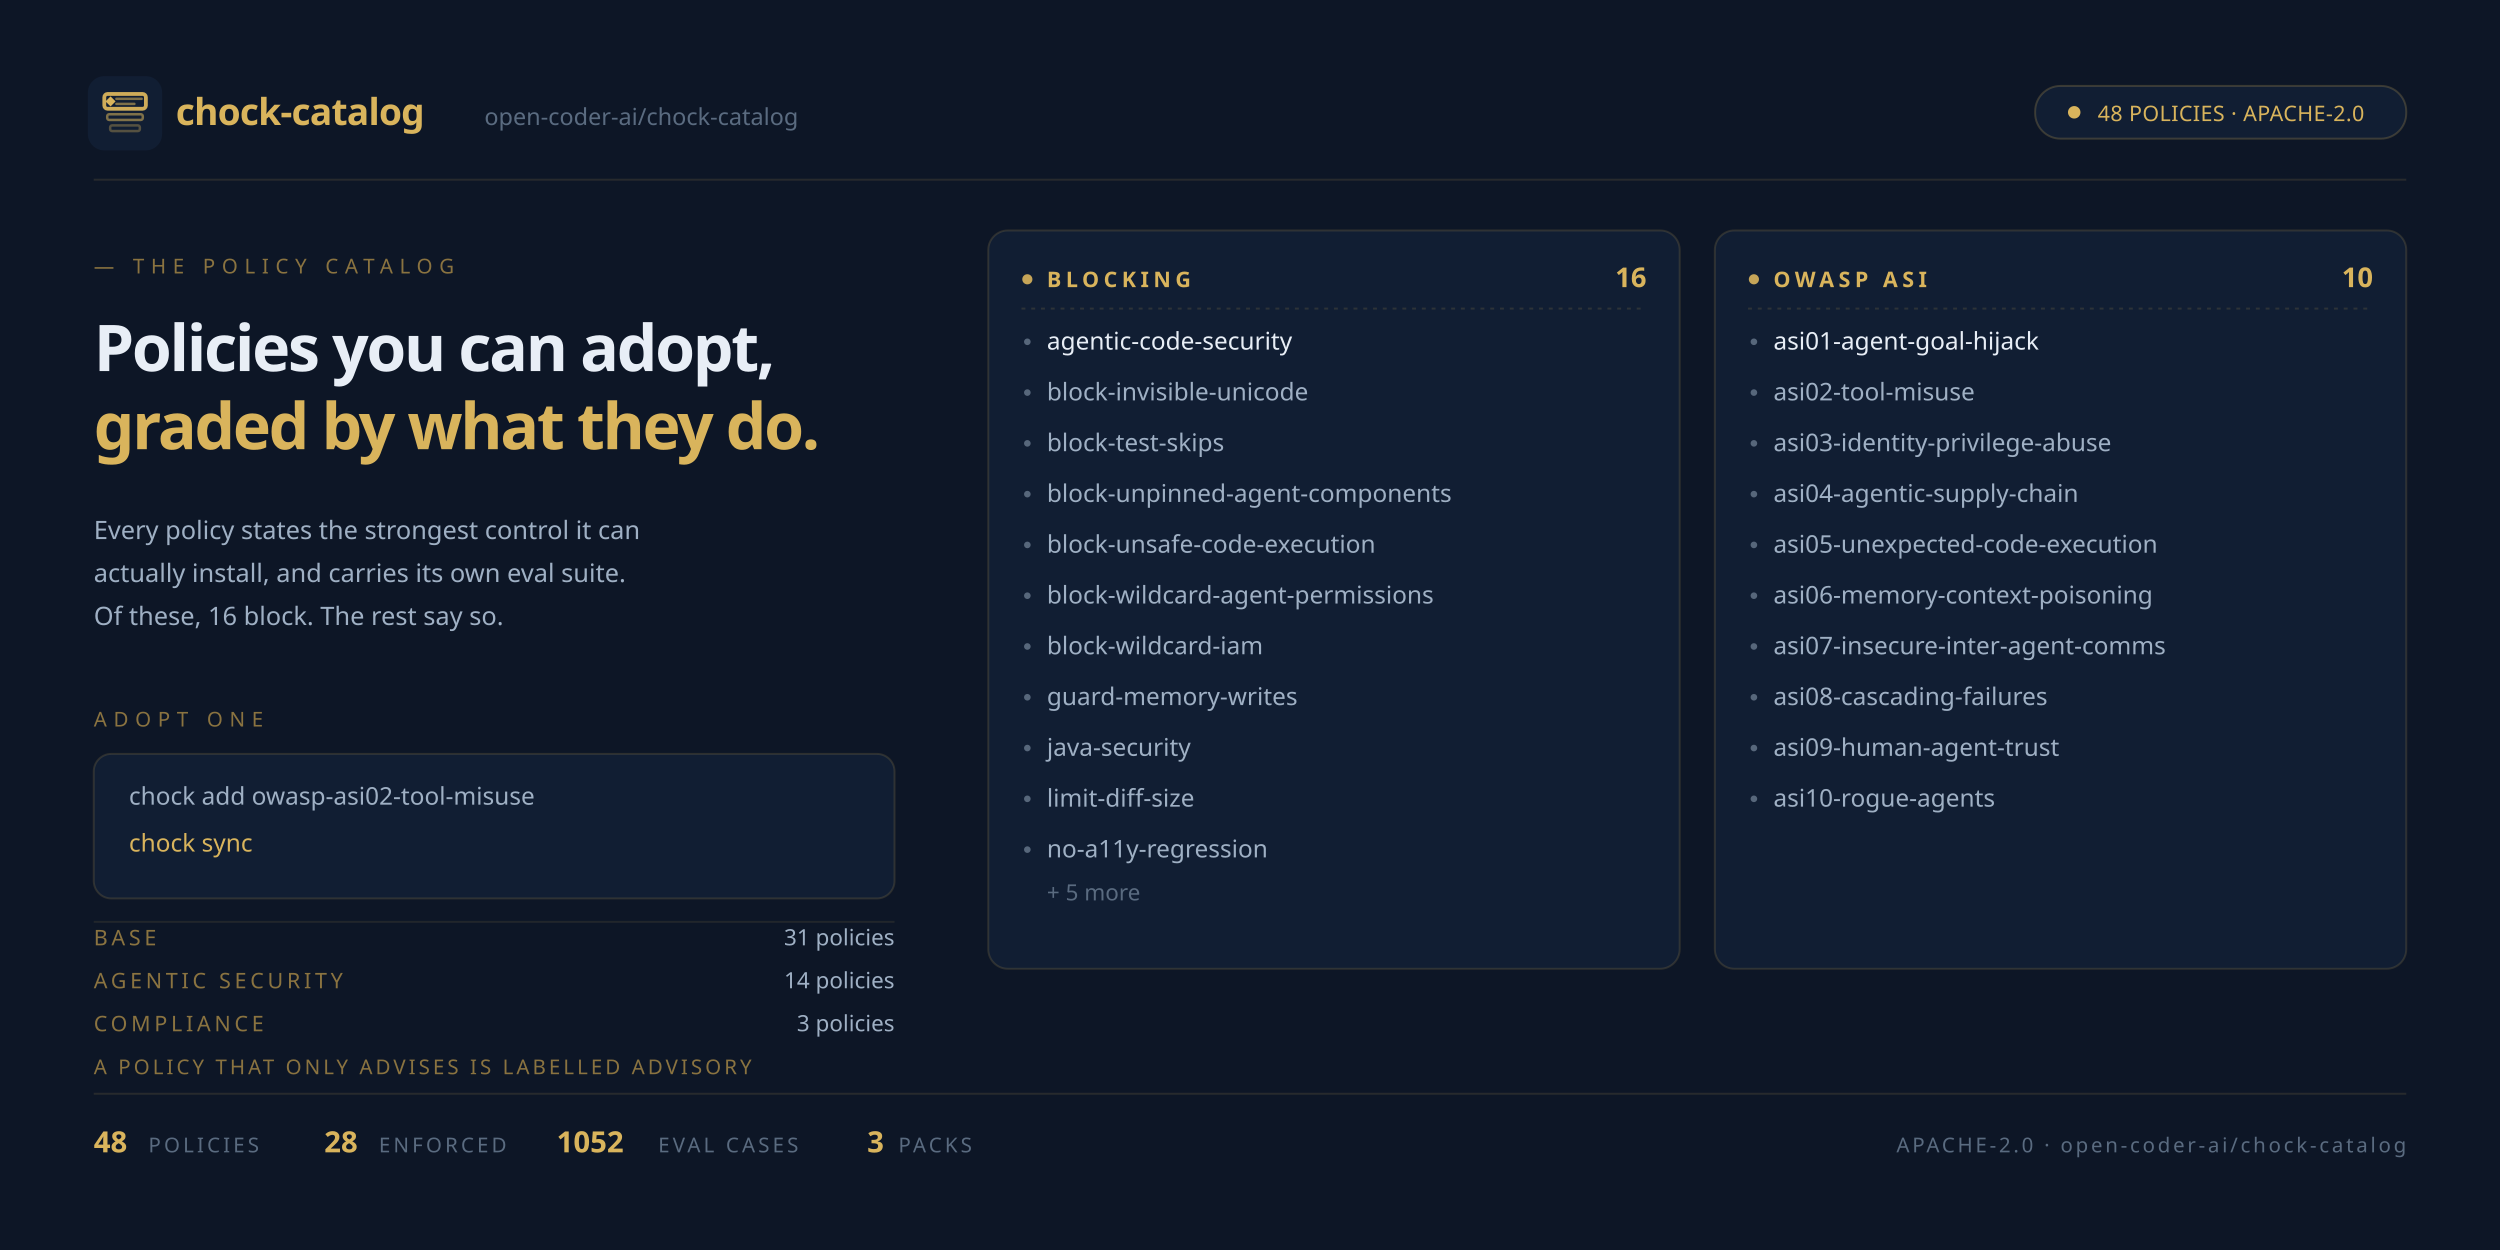
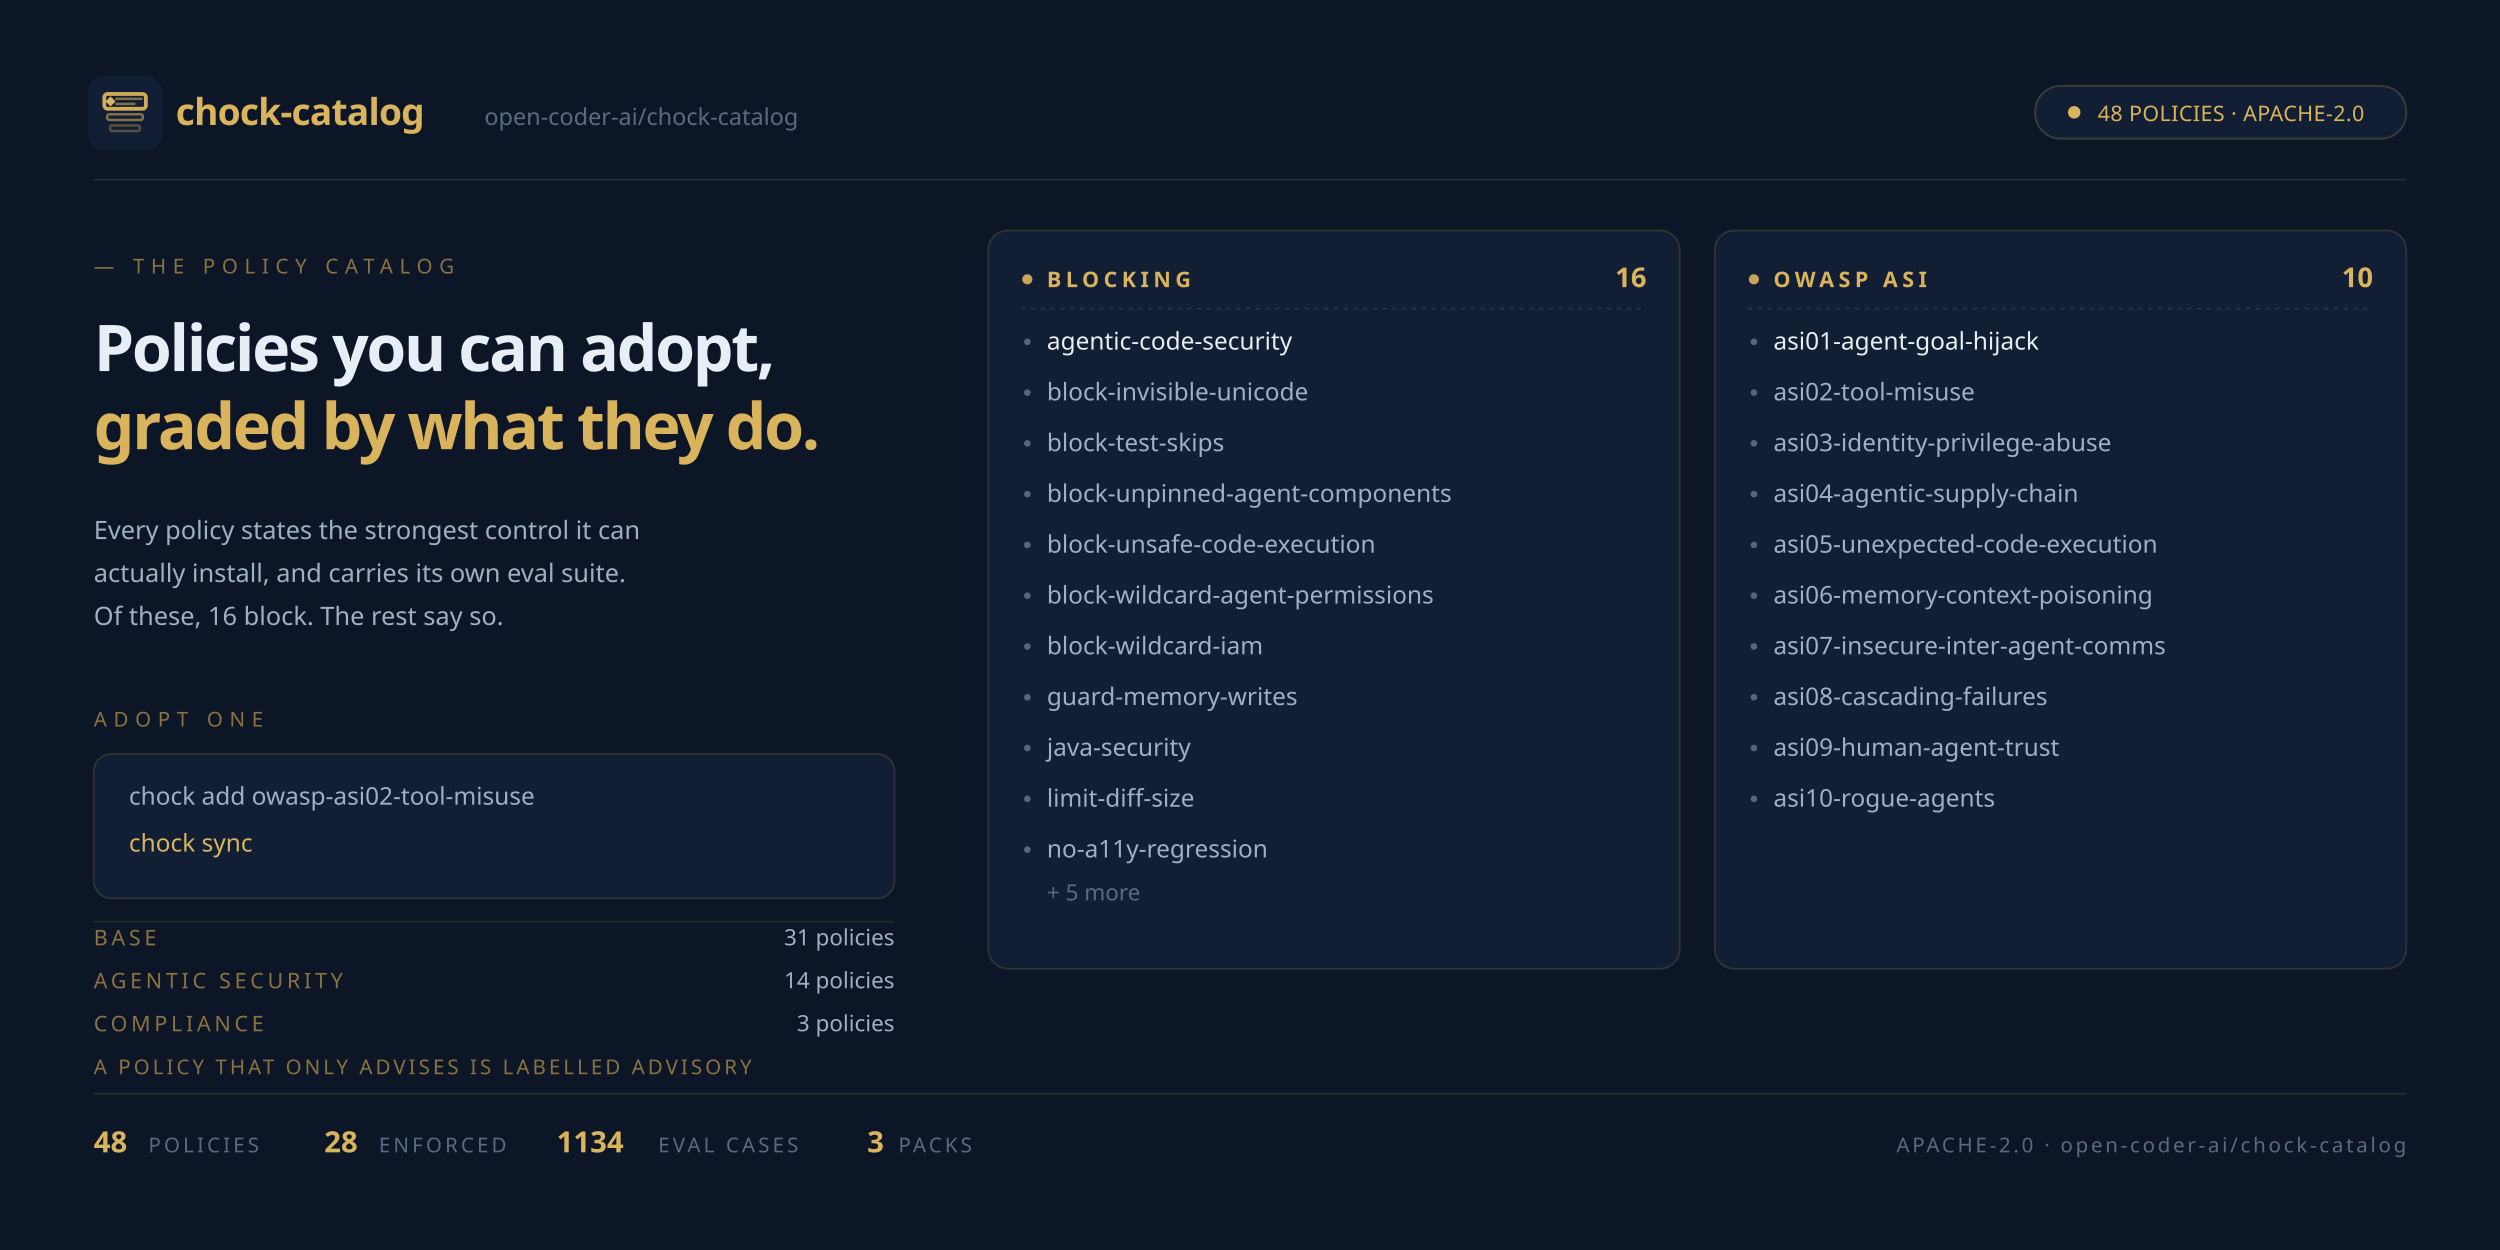
- <svg xmlns="http://www.w3.org/2000/svg" width="1280" height="640" viewBox="0 0 1280 640" role="img" aria-label="chock-catalog — the policy catalog for chock: policies you can adopt, graded by what they actually enforce. 48 policies across 3 packs (agentic-security 14, base 31, compliance 3); 28 enforced (19 at commit, 9 at pre-tool-use) and 20 advisory; 1052 eval cases. The 16 blocking policies: agentic-code-security, block-invisible-unicode, block-test-skips, block-unpinned-agent-components, block-unsafe-code-execution, block-wildcard-agent-permissions, block-wildcard-iam, guard-memory-writes, java-security, limit-diff-size, no-a11y-regression, pin-github-actions, protect-main-branch, protect-test-integrity, scan-secrets, verify-dependency-exists. Full OWASP Agentic Security Initiative top ten coverage, ASI01 through ASI10. Apache-2.0.">
+ <svg xmlns="http://www.w3.org/2000/svg" width="1280" height="640" viewBox="0 0 1280 640" role="img" aria-label="chock-catalog — the policy catalog for chock: policies you can adopt, graded by what they actually enforce. 48 policies across 3 packs (agentic-security 14, base 31, compliance 3); 28 enforced (19 at commit, 9 at pre-tool-use) and 20 advisory; 1134 eval cases. The 16 blocking policies: agentic-code-security, block-invisible-unicode, block-test-skips, block-unpinned-agent-components, block-unsafe-code-execution, block-wildcard-agent-permissions, block-wildcard-iam, guard-memory-writes, java-security, limit-diff-size, no-a11y-regression, pin-github-actions, protect-main-branch, protect-test-integrity, scan-secrets, verify-dependency-exists. Full OWASP Agentic Security Initiative top ten coverage, ASI01 through ASI10. Apache-2.0.">
  <rect width="1280" height="640" fill="#0D1626" />
  <rect x="45.0" y="39.0" width="38" height="38" rx="8.4" fill="#111E33" />
  <rect x="56.4" y="64.2" width="15.2" height="2.9" rx="1.0" fill="none" stroke="#D9B45C" stroke-width="1.29" stroke-opacity="0.34" />
  <rect x="54.9" y="58.5" width="18.2" height="2.9" rx="1.0" fill="none" stroke="#D9B45C" stroke-width="1.29" stroke-opacity="0.55" />
  <rect x="53.4" y="48.1" width="21.3" height="7.6" rx="1.7" fill="none" stroke="#D9B45C" stroke-width="1.94" stroke-opacity="0.95" />
  <rect x="54.77" y="50.10" width="3.65" height="3.65" transform="rotate(45 56.59 51.92)" fill="#D9B45C" />
  <line x1="59.6" y1="50.6" x2="72.5" y2="50.6" stroke="#D9B45C" stroke-width="1.29" stroke-opacity="0.55" stroke-linecap="round" />
  <line x1="59.6" y1="53.2" x2="68.8" y2="53.2" stroke="#D9B45C" stroke-width="1.29" stroke-opacity="0.55" stroke-linecap="round" />
  <text x="90" y="64" font-family="Geist Mono" font-size="19" font-weight="700" letter-spacing="-0.4" fill="#D9B45C">chock-catalog</text>
  <text x="248" y="64" font-family="Geist Mono" font-size="12" fill="#5A6B80">open-coder-ai/chock-catalog</text>
  <rect x="1042" y="44" width="190" height="27" rx="13" fill="#111E33" stroke="#D9B45C" stroke-opacity="0.22" />
  <circle cx="1062" cy="57.5" r="3.2" fill="#D9B45C" />
  <text x="1074" y="62" font-family="Geist Mono" font-size="11" letter-spacing="0.2" fill="#D9B45C">48 POLICIES · APACHE-2.0</text>
  <line x1="48" y1="92" x2="1232" y2="92" stroke="#D9B45C" stroke-opacity="0.13" stroke-width="1" />
  <text x="48" y="140" font-family="Geist Mono" font-size="10.5" letter-spacing="3.4" fill="#8A7340">— THE POLICY CATALOG</text>
  <text x="48" y="190" font-family="Geist Mono" font-size="33" font-weight="700" letter-spacing="-1.2" fill="#E8EEF6">Policies you can adopt,</text>
  <text x="48" y="230" font-family="Geist Mono" font-size="33" font-weight="700" letter-spacing="-1.2" fill="#D9B45C">graded by what they do.</text>
  <text x="48" y="276" font-family="Geist Mono" font-size="13" fill="#9FB0C4">Every policy states the strongest control it can</text>
  <text x="48" y="298" font-family="Geist Mono" font-size="13" fill="#9FB0C4">actually install, and carries its own eval suite.</text>
  <text x="48" y="320" font-family="Geist Mono" font-size="13" fill="#9FB0C4">Of these, 16 block. The rest say so.</text>
  <text x="48" y="372" font-family="Geist Mono" font-size="10.5" letter-spacing="3.4" fill="#8A7340">ADOPT ONE</text>
  <rect x="48" y="386" width="410" height="74" rx="9" fill="#111E33" stroke="#D9B45C" stroke-opacity="0.16" />
  <text x="66" y="412" font-family="Geist Mono" font-size="12.5" fill="#9FB0C4">chock add owasp-asi02-tool-misuse</text>
  <text x="66" y="436" font-family="Geist Mono" font-size="12.5" fill="#D9B45C">chock sync</text>
  <line x1="48" y1="472" x2="458" y2="472" stroke="#D9B45C" stroke-opacity="0.10" stroke-width="1" />
  <text x="48" y="484" font-family="Geist Mono" font-size="11" letter-spacing="1.9" fill="#8A7340">BASE</text>
  <text x="458" y="484" font-family="Geist Mono" font-size="11.5" text-anchor="end" fill="#9FB0C4">31 policies</text>
  <text x="48" y="506" font-family="Geist Mono" font-size="11" letter-spacing="1.9" fill="#8A7340">AGENTIC SECURITY</text>
  <text x="458" y="506" font-family="Geist Mono" font-size="11.5" text-anchor="end" fill="#9FB0C4">14 policies</text>
  <text x="48" y="528" font-family="Geist Mono" font-size="11" letter-spacing="1.9" fill="#8A7340">COMPLIANCE</text>
  <text x="458" y="528" font-family="Geist Mono" font-size="11.5" text-anchor="end" fill="#9FB0C4">3 policies</text>
  <text x="48" y="550" font-family="Geist Mono" font-size="10.5" letter-spacing="1.55" fill="#8A7340">A POLICY THAT ONLY ADVISES IS LABELLED ADVISORY</text>
  <rect x="506" y="118" width="354" height="378" rx="10" fill="#111E33" stroke="#D9B45C" stroke-opacity="0.16" stroke-width="1" />
  <circle cx="526" cy="143" r="2.6" fill="#D9B45C" fill-opacity="0.9" />
  <text x="536" y="147" font-family="Geist Mono" font-size="11" font-weight="700" letter-spacing="2.3" fill="#D9B45C">BLOCKING</text>
  <text x="843" y="147" font-family="Geist Mono" font-size="14" font-weight="700" text-anchor="end" fill="#D9B45C">16</text>
  <line x1="523" y1="158" x2="843" y2="158" stroke="#D9B45C" stroke-opacity="0.14" stroke-width="1" stroke-dasharray="2 3" />
  <circle cx="526" cy="175" r="1.7" fill="#9FB0C4" fill-opacity="0.5" />
  <text x="536" y="179" font-family="Geist Mono" font-size="12.5" fill="#E8EEF6">agentic-code-security</text>
  <circle cx="526" cy="201" r="1.7" fill="#9FB0C4" fill-opacity="0.5" />
  <text x="536" y="205" font-family="Geist Mono" font-size="12.5" fill="#9FB0C4">block-invisible-unicode</text>
  <circle cx="526" cy="227" r="1.7" fill="#9FB0C4" fill-opacity="0.5" />
  <text x="536" y="231" font-family="Geist Mono" font-size="12.5" fill="#9FB0C4">block-test-skips</text>
  <circle cx="526" cy="253" r="1.7" fill="#9FB0C4" fill-opacity="0.5" />
  <text x="536" y="257" font-family="Geist Mono" font-size="12.5" fill="#9FB0C4">block-unpinned-agent-components</text>
  <circle cx="526" cy="279" r="1.7" fill="#9FB0C4" fill-opacity="0.5" />
  <text x="536" y="283" font-family="Geist Mono" font-size="12.5" fill="#9FB0C4">block-unsafe-code-execution</text>
  <circle cx="526" cy="305" r="1.7" fill="#9FB0C4" fill-opacity="0.5" />
  <text x="536" y="309" font-family="Geist Mono" font-size="12.5" fill="#9FB0C4">block-wildcard-agent-permissions</text>
  <circle cx="526" cy="331" r="1.7" fill="#9FB0C4" fill-opacity="0.5" />
  <text x="536" y="335" font-family="Geist Mono" font-size="12.5" fill="#9FB0C4">block-wildcard-iam</text>
  <circle cx="526" cy="357" r="1.7" fill="#9FB0C4" fill-opacity="0.5" />
  <text x="536" y="361" font-family="Geist Mono" font-size="12.5" fill="#9FB0C4">guard-memory-writes</text>
  <circle cx="526" cy="383" r="1.7" fill="#9FB0C4" fill-opacity="0.5" />
  <text x="536" y="387" font-family="Geist Mono" font-size="12.5" fill="#9FB0C4">java-security</text>
  <circle cx="526" cy="409" r="1.7" fill="#9FB0C4" fill-opacity="0.5" />
  <text x="536" y="413" font-family="Geist Mono" font-size="12.5" fill="#9FB0C4">limit-diff-size</text>
  <circle cx="526" cy="435" r="1.7" fill="#9FB0C4" fill-opacity="0.5" />
  <text x="536" y="439" font-family="Geist Mono" font-size="12.5" fill="#9FB0C4">no-a11y-regression</text>
  <text x="536" y="461" font-family="Geist Mono" font-size="11.5" fill="#5A6B80">+ 5 more</text>
  <rect x="878" y="118" width="354" height="378" rx="10" fill="#111E33" stroke="#D9B45C" stroke-opacity="0.16" stroke-width="1" />
  <circle cx="898" cy="143" r="2.6" fill="#D9B45C" fill-opacity="0.9" />
  <text x="908" y="147" font-family="Geist Mono" font-size="11" font-weight="700" letter-spacing="2.3" fill="#D9B45C">OWASP ASI</text>
  <text x="1215" y="147" font-family="Geist Mono" font-size="14" font-weight="700" text-anchor="end" fill="#D9B45C">10</text>
  <line x1="895" y1="158" x2="1215" y2="158" stroke="#D9B45C" stroke-opacity="0.14" stroke-width="1" stroke-dasharray="2 3" />
  <circle cx="898" cy="175" r="1.7" fill="#9FB0C4" fill-opacity="0.5" />
  <text x="908" y="179" font-family="Geist Mono" font-size="12.5" fill="#E8EEF6">asi01-agent-goal-hijack</text>
  <circle cx="898" cy="201" r="1.7" fill="#9FB0C4" fill-opacity="0.5" />
  <text x="908" y="205" font-family="Geist Mono" font-size="12.5" fill="#9FB0C4">asi02-tool-misuse</text>
  <circle cx="898" cy="227" r="1.7" fill="#9FB0C4" fill-opacity="0.5" />
  <text x="908" y="231" font-family="Geist Mono" font-size="12.5" fill="#9FB0C4">asi03-identity-privilege-abuse</text>
  <circle cx="898" cy="253" r="1.7" fill="#9FB0C4" fill-opacity="0.5" />
  <text x="908" y="257" font-family="Geist Mono" font-size="12.5" fill="#9FB0C4">asi04-agentic-supply-chain</text>
  <circle cx="898" cy="279" r="1.7" fill="#9FB0C4" fill-opacity="0.5" />
  <text x="908" y="283" font-family="Geist Mono" font-size="12.5" fill="#9FB0C4">asi05-unexpected-code-execution</text>
  <circle cx="898" cy="305" r="1.7" fill="#9FB0C4" fill-opacity="0.5" />
  <text x="908" y="309" font-family="Geist Mono" font-size="12.5" fill="#9FB0C4">asi06-memory-context-poisoning</text>
  <circle cx="898" cy="331" r="1.7" fill="#9FB0C4" fill-opacity="0.5" />
  <text x="908" y="335" font-family="Geist Mono" font-size="12.5" fill="#9FB0C4">asi07-insecure-inter-agent-comms</text>
  <circle cx="898" cy="357" r="1.7" fill="#9FB0C4" fill-opacity="0.5" />
  <text x="908" y="361" font-family="Geist Mono" font-size="12.5" fill="#9FB0C4">asi08-cascading-failures</text>
  <circle cx="898" cy="383" r="1.7" fill="#9FB0C4" fill-opacity="0.5" />
  <text x="908" y="387" font-family="Geist Mono" font-size="12.5" fill="#9FB0C4">asi09-human-agent-trust</text>
  <circle cx="898" cy="409" r="1.7" fill="#9FB0C4" fill-opacity="0.5" />
  <text x="908" y="413" font-family="Geist Mono" font-size="12.5" fill="#9FB0C4">asi10-rogue-agents</text>
  <line x1="48" y1="560" x2="1232" y2="560" stroke="#D9B45C" stroke-opacity="0.13" stroke-width="1" />
  <text x="48" y="590" font-family="Geist Mono" font-size="15" font-weight="700" fill="#D9B45C">48</text>
  <text x="76" y="590" font-family="Geist Mono" font-size="10.5" letter-spacing="1.6" fill="#5A6B80">POLICIES</text>
  <text x="166" y="590" font-family="Geist Mono" font-size="15" font-weight="700" fill="#D9B45C">28</text>
  <text x="194" y="590" font-family="Geist Mono" font-size="10.5" letter-spacing="1.6" fill="#5A6B80">ENFORCED</text>
-   <text x="285" y="590" font-family="Geist Mono" font-size="15" font-weight="700" fill="#D9B45C">1052</text>
+   <text x="285" y="590" font-family="Geist Mono" font-size="15" font-weight="700" fill="#D9B45C">1134</text>
  <text x="337" y="590" font-family="Geist Mono" font-size="10.5" letter-spacing="1.6" fill="#5A6B80">EVAL CASES</text>
  <text x="444" y="590" font-family="Geist Mono" font-size="15" font-weight="700" fill="#D9B45C">3</text>
  <text x="460" y="590" font-family="Geist Mono" font-size="10.5" letter-spacing="1.6" fill="#5A6B80">PACKS</text>
  <text x="1232" y="590" font-family="Geist Mono" font-size="10.5" letter-spacing="1.4" text-anchor="end" fill="#5A6B80">APACHE-2.0 · open-coder-ai/chock-catalog</text>
</svg>
